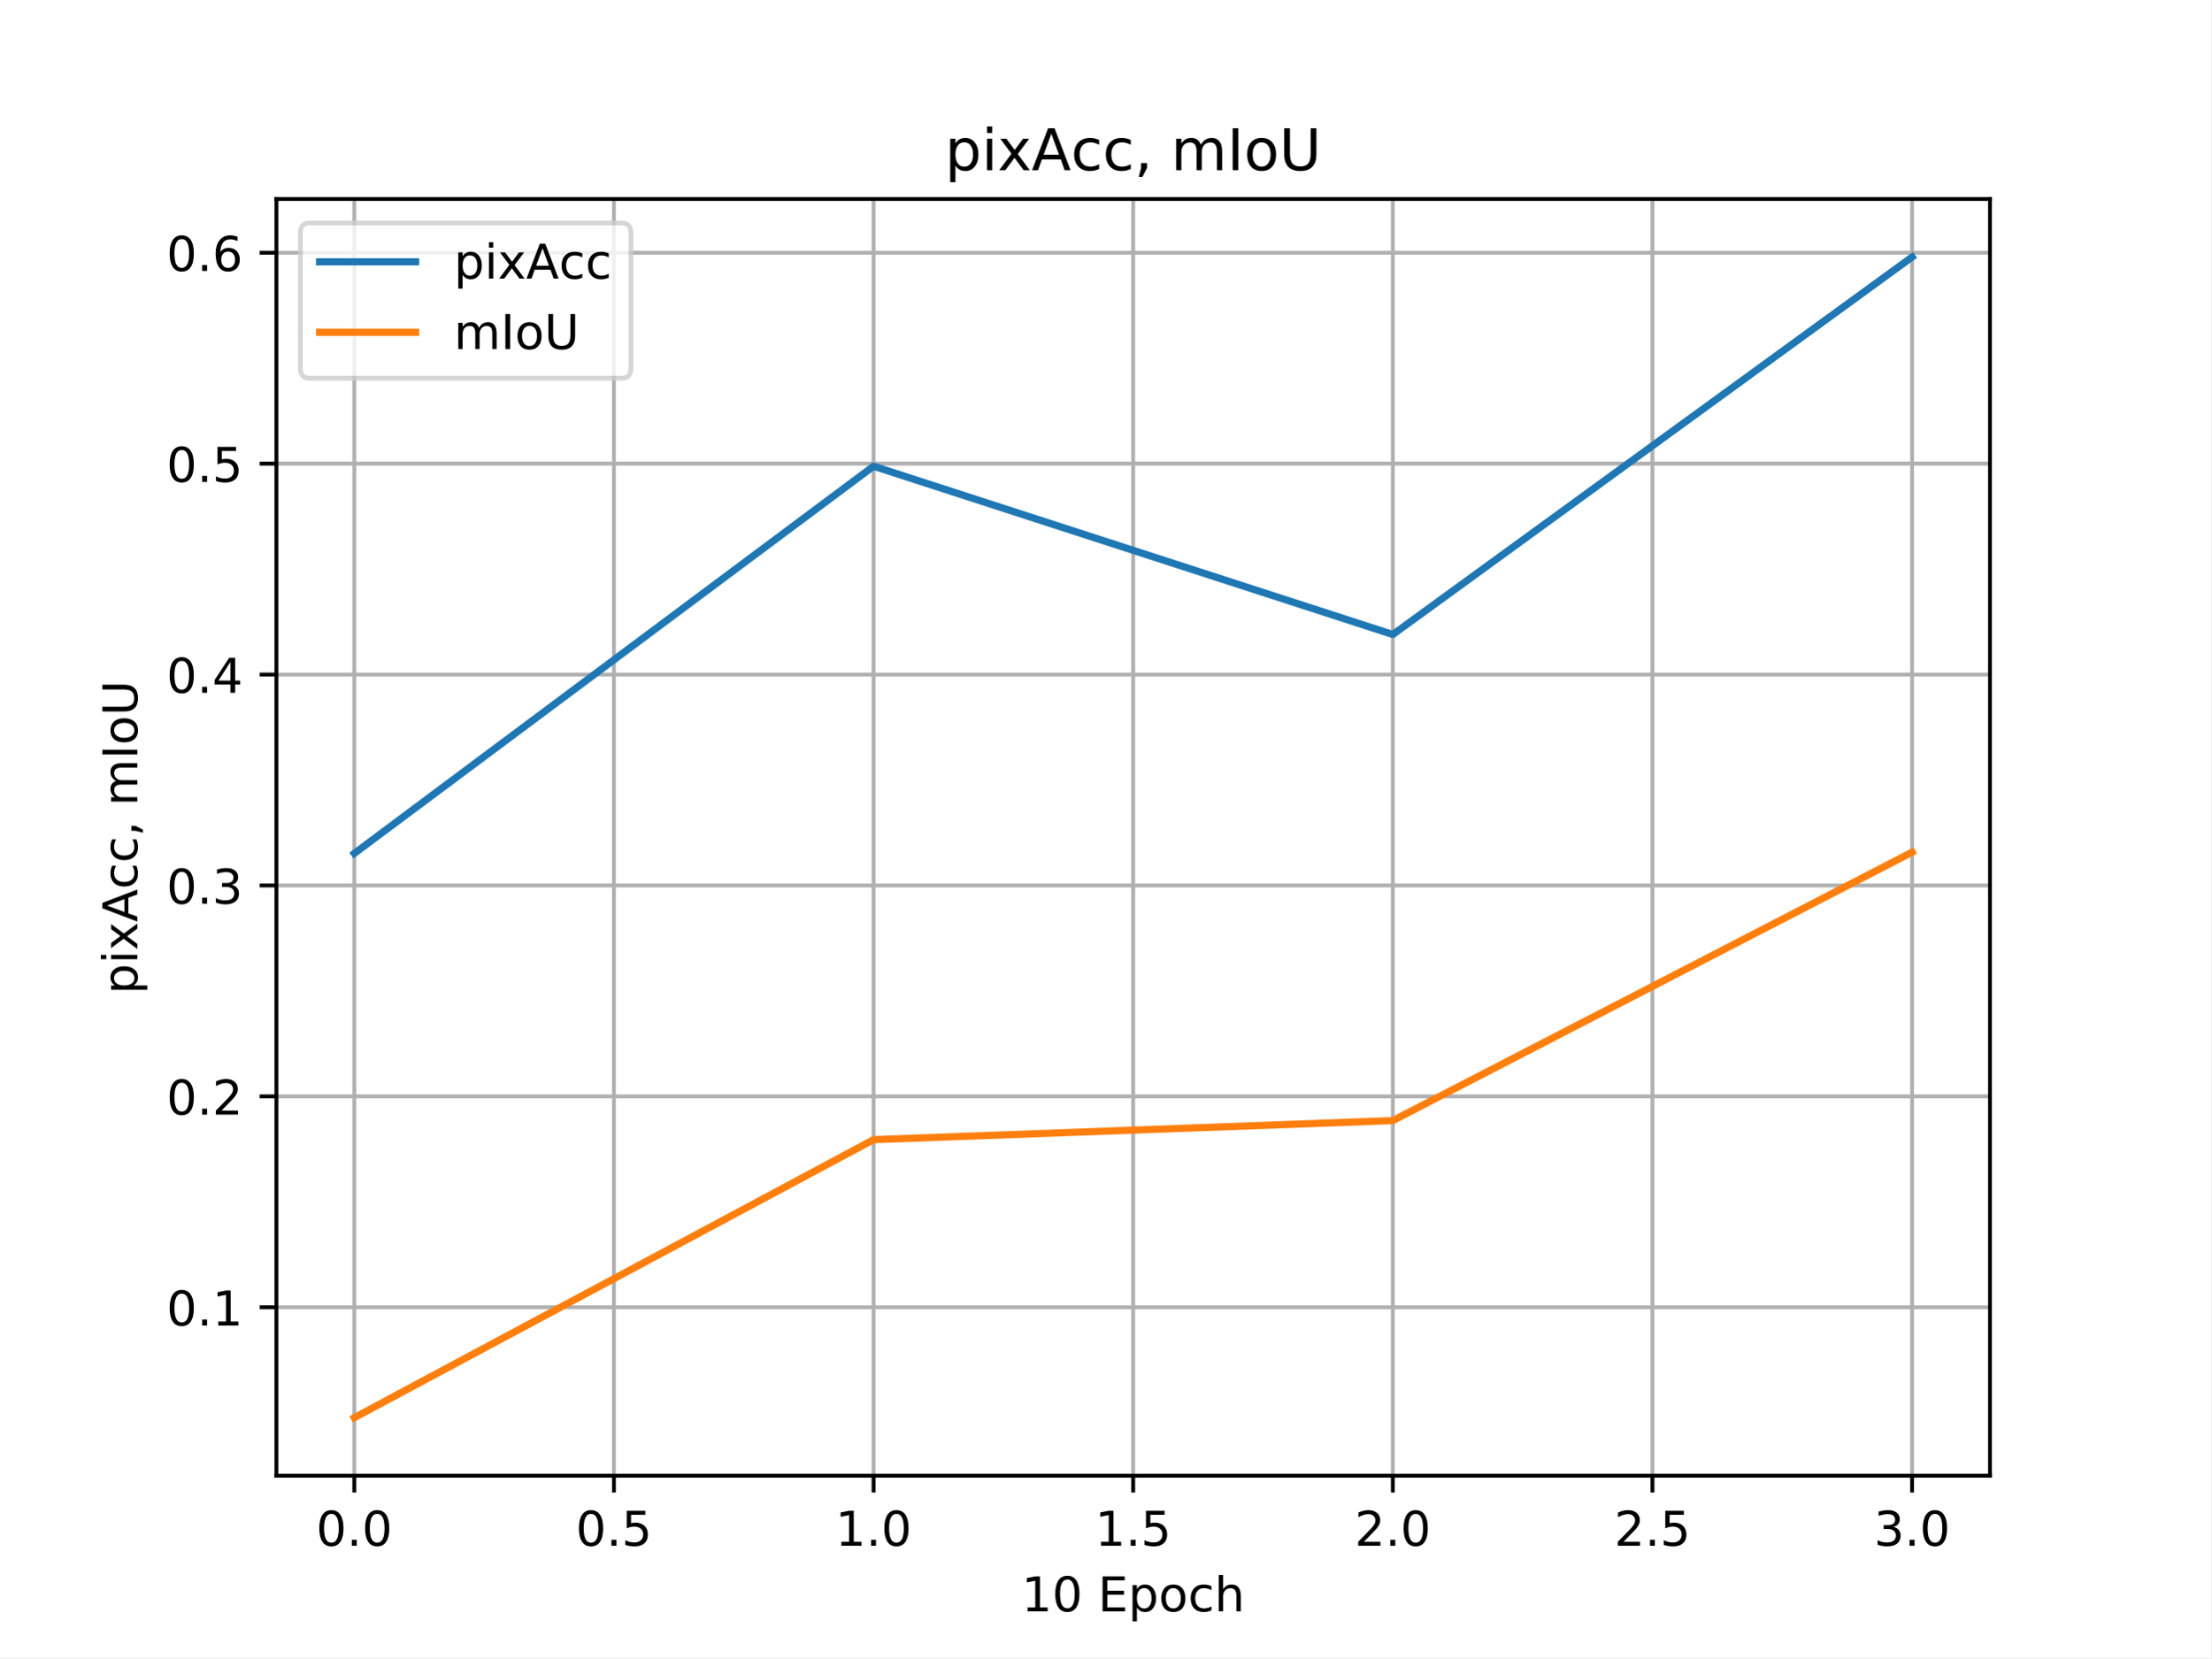
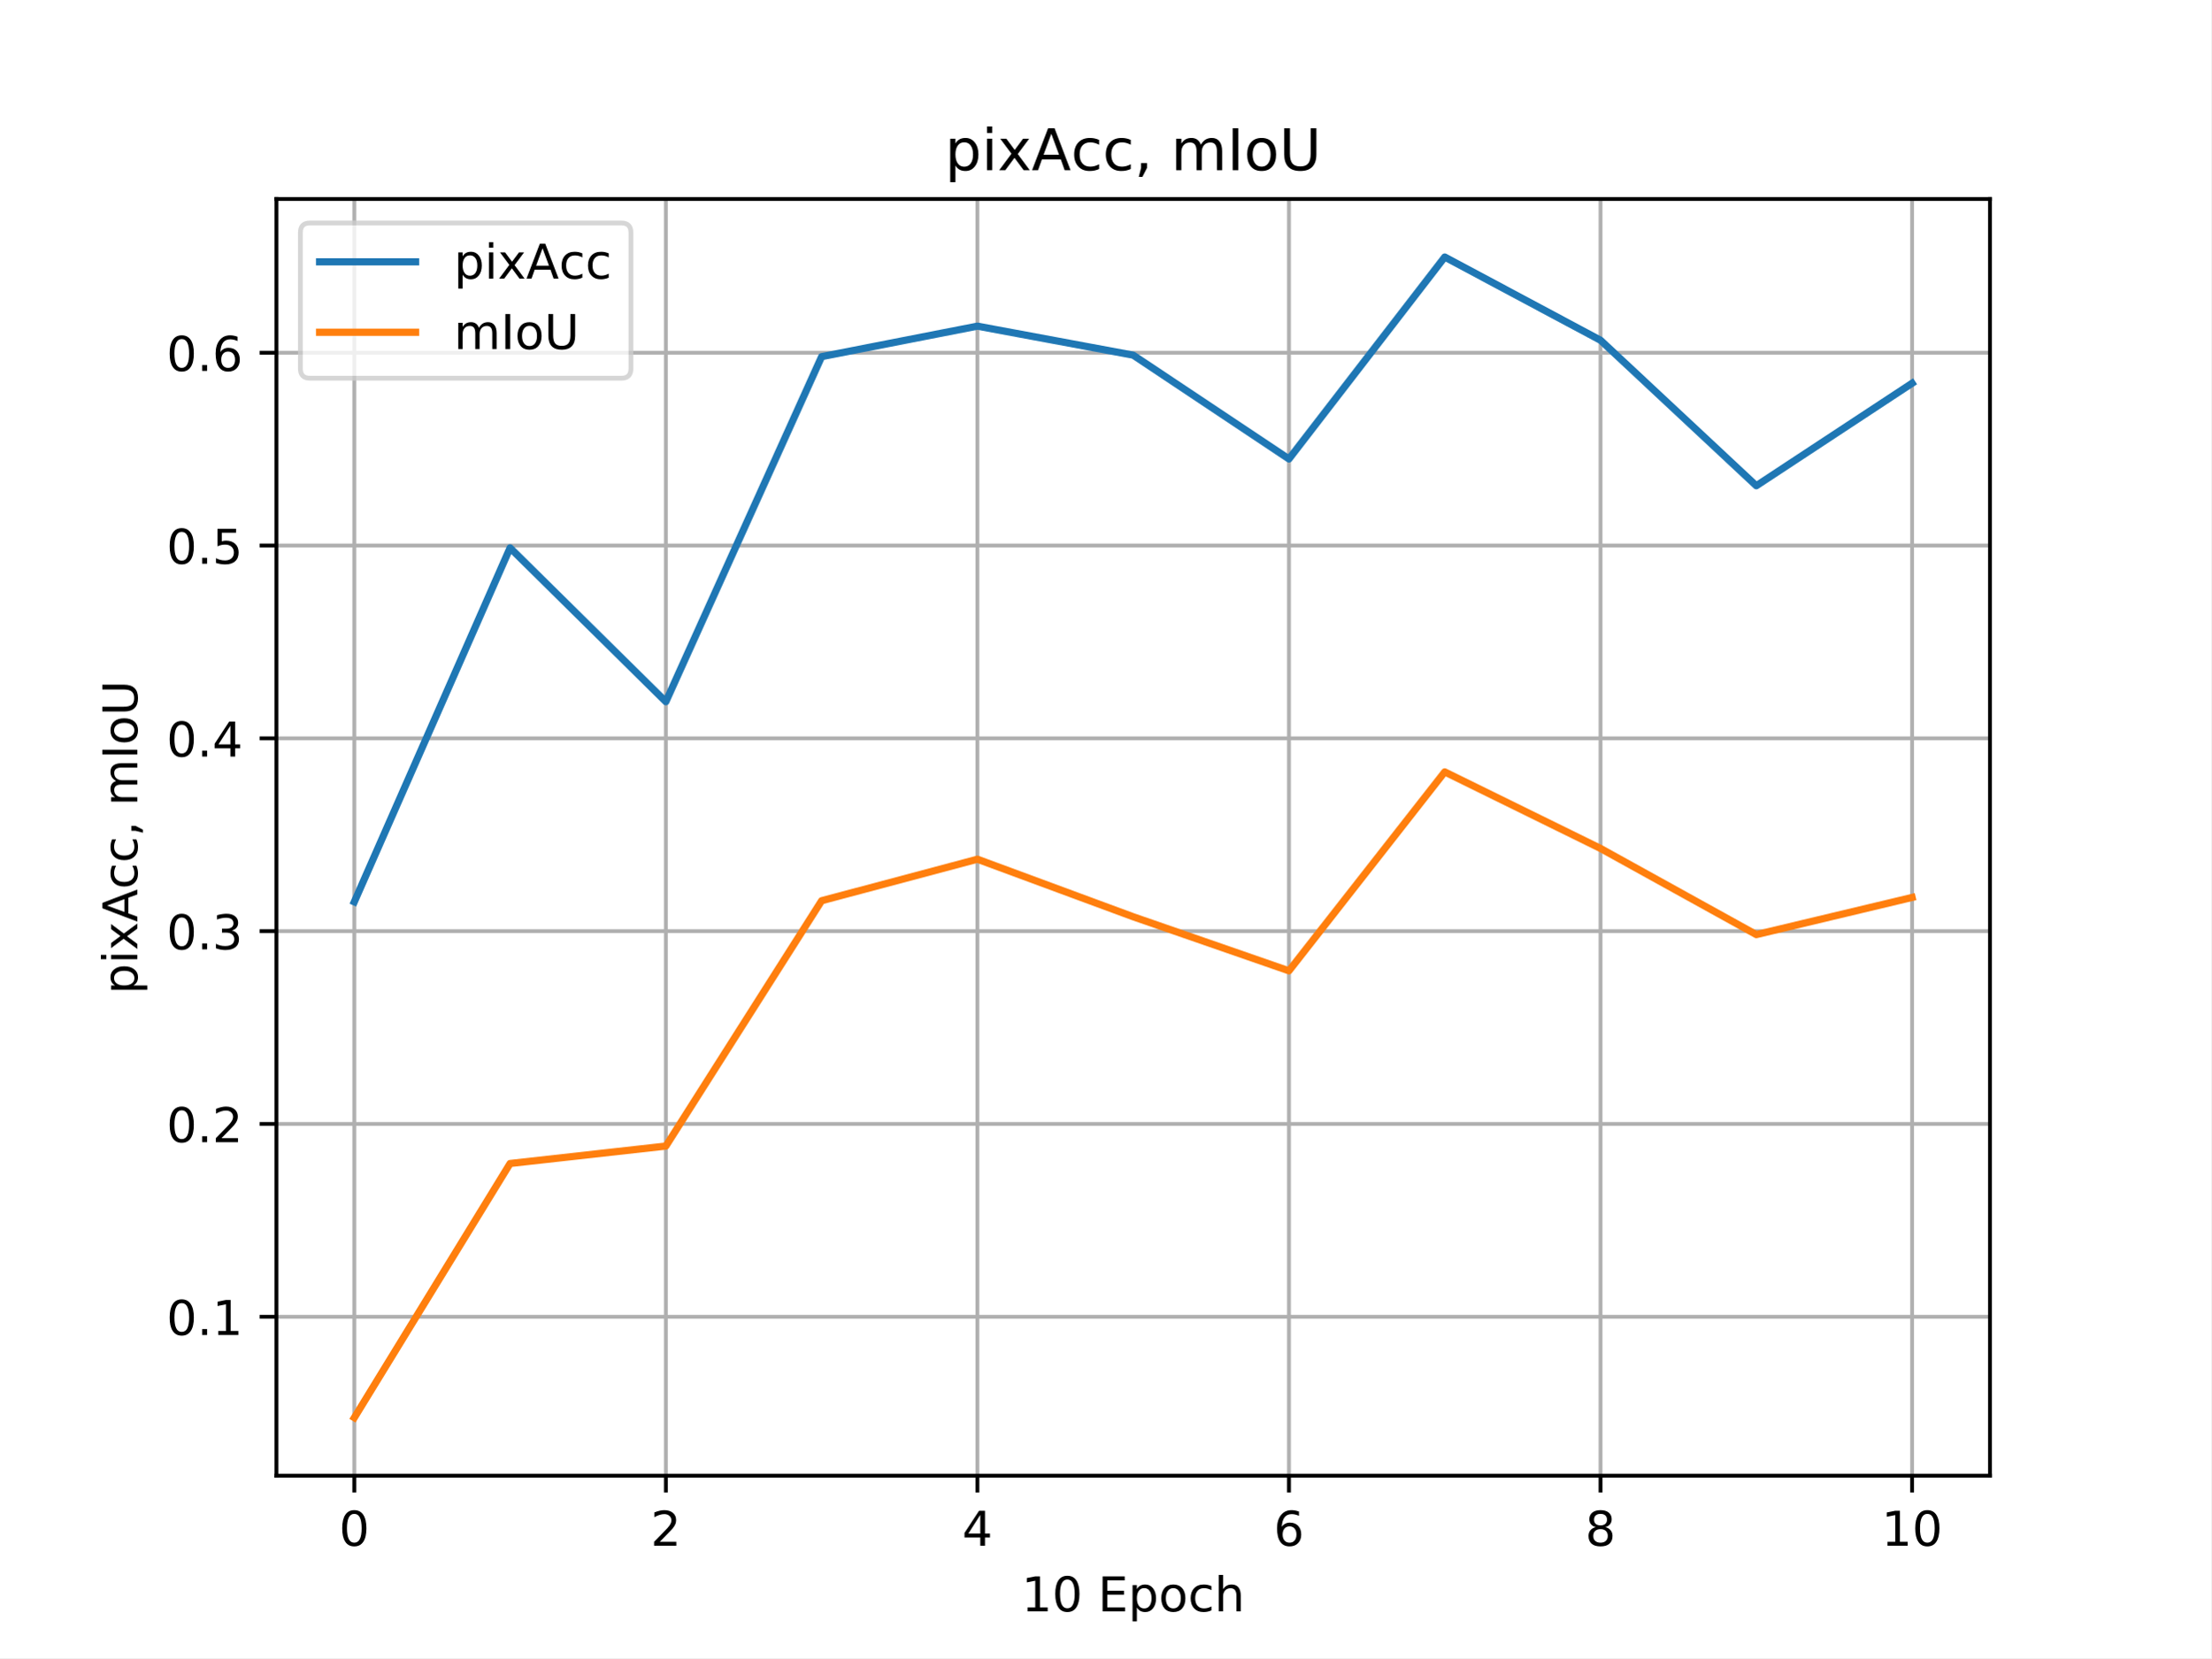
<svg xmlns="http://www.w3.org/2000/svg" xmlns:xlink="http://www.w3.org/1999/xlink" height="345.6pt" version="1.1" viewBox="0 0 460.8 345.6" width="460.8pt">
  <defs>
    <style type="text/css">
*{stroke-linecap:butt;stroke-linejoin:round;}
  </style>
  </defs>
  <g id="figure_1">
    <g id="patch_1">
      <path d="M 0 345.6  L 460.8 345.6  L 460.8 0  L 0 0  z " style="fill:#ffffff;" />
    </g>
    <g id="axes_1">
      <g id="patch_2">
        <path d="M 57.6 307.584  L 414.72 307.584  L 414.72 41.472  L 57.6 41.472  z " style="fill:#ffffff;" />
      </g>
      <g id="matplotlib.axis_1">
        <g id="xtick_1">
          <g id="line2d_1">
-             <path clip-path="url(#p4dcd47b0cf)" d="M 73.833 307.584  L 73.833 41.472  " style="fill:none;stroke:#b0b0b0;stroke-linecap:square;stroke-width:0.8;" />
+             <path clip-path="url(#p3a6df33b1d)" d="M 73.833 307.584  L 73.833 41.472  " style="fill:none;stroke:#b0b0b0;stroke-linecap:square;stroke-width:0.8;" />
          </g>
          <g id="line2d_2">
            <defs>
-               <path d="M 0 0  L 0 3.5  " id="m036e268460" style="stroke:#000000;stroke-width:0.8;" />
-             </defs>
-             <g>
-               <use style="stroke:#000000;stroke-width:0.8;" x="73.833" xlink:href="#m036e268460" y="307.584" />
+               <path d="M 0 0  L 0 3.5  " id="mb049fdaa01" style="stroke:#000000;stroke-width:0.8;" />
+             </defs>
+             <g>
+               <use style="stroke:#000000;stroke-width:0.8;" x="73.833" xlink:href="#mb049fdaa01" y="307.584" />
            </g>
          </g>
          <g id="text_1">
            <defs>
              <path d="M 31.781 66.406  Q 24.172 66.406 20.328 58.906  Q 16.5 51.422 16.5 36.375  Q 16.5 21.391 20.328 13.891  Q 24.172 6.391 31.781 6.391  Q 39.453 6.391 43.281 13.891  Q 47.125 21.391 47.125 36.375  Q 47.125 51.422 43.281 58.906  Q 39.453 66.406 31.781 66.406  z M 31.781 74.219  Q 44.047 74.219 50.516 64.516  Q 56.984 54.828 56.984 36.375  Q 56.984 17.969 50.516 8.266  Q 44.047 -1.422 31.781 -1.422  Q 19.531 -1.422 13.062 8.266  Q 6.594 17.969 6.594 36.375  Q 6.594 54.828 13.062 64.516  Q 19.531 74.219 31.781 74.219  z " id="DejaVuSans-48" />
-               <path d="M 10.688 12.406  L 21 12.406  L 21 0  L 10.688 0  z " id="DejaVuSans-46" />
-             </defs>
-             <g transform="translate(65.88116 322.1824)scale(0.1 -0.1)">
-               <use xlink:href="#DejaVuSans-48" />
-               <use x="63.623" xlink:href="#DejaVuSans-46" />
-               <use x="95.41" xlink:href="#DejaVuSans-48" />
+             </defs>
+             <g transform="translate(70.65148 322.1824)scale(0.1 -0.1)">
+               <use xlink:href="#DejaVuSans-48" />
            </g>
          </g>
        </g>
        <g id="xtick_2">
          <g id="line2d_3">
-             <path clip-path="url(#p4dcd47b0cf)" d="M 127.942 307.584  L 127.942 41.472  " style="fill:none;stroke:#b0b0b0;stroke-linecap:square;stroke-width:0.8;" />
+             <path clip-path="url(#p3a6df33b1d)" d="M 138.764 307.584  L 138.764 41.472  " style="fill:none;stroke:#b0b0b0;stroke-linecap:square;stroke-width:0.8;" />
          </g>
          <g id="line2d_4">
            <g>
-               <use style="stroke:#000000;stroke-width:0.8;" x="127.942" xlink:href="#m036e268460" y="307.584" />
+               <use style="stroke:#000000;stroke-width:0.8;" x="138.764" xlink:href="#mb049fdaa01" y="307.584" />
            </g>
          </g>
          <g id="text_2">
            <defs>
-               <path d="M 10.797 72.906  L 49.516 72.906  L 49.516 64.594  L 19.828 64.594  L 19.828 46.734  Q 21.969 47.469 24.109 47.828  Q 26.266 48.188 28.422 48.188  Q 40.625 48.188 47.75 41.5  Q 54.891 34.812 54.891 23.391  Q 54.891 11.625 47.562 5.094  Q 40.234 -1.422 26.906 -1.422  Q 22.312 -1.422 17.547 -0.641  Q 12.797 0.141 7.719 1.703  L 7.719 11.625  Q 12.109 9.234 16.797 8.062  Q 21.484 6.891 26.703 6.891  Q 35.156 6.891 40.078 11.328  Q 45.016 15.766 45.016 23.391  Q 45.016 31 40.078 35.438  Q 35.156 39.891 26.703 39.891  Q 22.75 39.891 18.812 39.016  Q 14.891 38.141 10.797 36.281  z " id="DejaVuSans-53" />
-             </defs>
-             <g transform="translate(119.9903 322.1824)scale(0.1 -0.1)">
-               <use xlink:href="#DejaVuSans-48" />
-               <use x="63.623" xlink:href="#DejaVuSans-46" />
-               <use x="95.41" xlink:href="#DejaVuSans-53" />
+               <path d="M 19.188 8.297  L 53.609 8.297  L 53.609 0  L 7.328 0  L 7.328 8.297  Q 12.938 14.109 22.625 23.891  Q 32.328 33.688 34.812 36.531  Q 39.547 41.844 41.422 45.531  Q 43.312 49.219 43.312 52.781  Q 43.312 58.594 39.234 62.25  Q 35.156 65.922 28.609 65.922  Q 23.969 65.922 18.812 64.312  Q 13.672 62.703 7.812 59.422  L 7.812 69.391  Q 13.766 71.781 18.938 73  Q 24.125 74.219 28.422 74.219  Q 39.75 74.219 46.484 68.547  Q 53.219 62.891 53.219 53.422  Q 53.219 48.922 51.531 44.891  Q 49.859 40.875 45.406 35.406  Q 44.188 33.984 37.641 27.219  Q 31.109 20.453 19.188 8.297  z " id="DejaVuSans-50" />
+             </defs>
+             <g transform="translate(135.5824 322.1824)scale(0.1 -0.1)">
+               <use xlink:href="#DejaVuSans-50" />
            </g>
          </g>
        </g>
        <g id="xtick_3">
          <g id="line2d_5">
-             <path clip-path="url(#p4dcd47b0cf)" d="M 182.051 307.584  L 182.051 41.472  " style="fill:none;stroke:#b0b0b0;stroke-linecap:square;stroke-width:0.8;" />
+             <path clip-path="url(#p3a6df33b1d)" d="M 203.695 307.584  L 203.695 41.472  " style="fill:none;stroke:#b0b0b0;stroke-linecap:square;stroke-width:0.8;" />
          </g>
          <g id="line2d_6">
            <g>
-               <use style="stroke:#000000;stroke-width:0.8;" x="182.051" xlink:href="#m036e268460" y="307.584" />
+               <use style="stroke:#000000;stroke-width:0.8;" x="203.695" xlink:href="#mb049fdaa01" y="307.584" />
            </g>
          </g>
          <g id="text_3">
            <defs>
-               <path d="M 12.406 8.297  L 28.516 8.297  L 28.516 63.922  L 10.984 60.406  L 10.984 69.391  L 28.422 72.906  L 38.281 72.906  L 38.281 8.297  L 54.391 8.297  L 54.391 0  L 12.406 0  z " id="DejaVuSans-49" />
-             </defs>
-             <g transform="translate(174.0993 322.1824)scale(0.1 -0.1)">
-               <use xlink:href="#DejaVuSans-49" />
-               <use x="63.623" xlink:href="#DejaVuSans-46" />
-               <use x="95.41" xlink:href="#DejaVuSans-48" />
+               <path d="M 37.797 64.312  L 12.891 25.391  L 37.797 25.391  z M 35.203 72.906  L 47.609 72.906  L 47.609 25.391  L 58.016 25.391  L 58.016 17.188  L 47.609 17.188  L 47.609 0  L 37.797 0  L 37.797 17.188  L 4.891 17.188  L 4.891 26.703  z " id="DejaVuSans-52" />
+             </defs>
+             <g transform="translate(200.5133 322.1824)scale(0.1 -0.1)">
+               <use xlink:href="#DejaVuSans-52" />
            </g>
          </g>
        </g>
        <g id="xtick_4">
          <g id="line2d_7">
-             <path clip-path="url(#p4dcd47b0cf)" d="M 236.16 307.584  L 236.16 41.472  " style="fill:none;stroke:#b0b0b0;stroke-linecap:square;stroke-width:0.8;" />
+             <path clip-path="url(#p3a6df33b1d)" d="M 268.625 307.584  L 268.625 41.472  " style="fill:none;stroke:#b0b0b0;stroke-linecap:square;stroke-width:0.8;" />
          </g>
          <g id="line2d_8">
            <g>
-               <use style="stroke:#000000;stroke-width:0.8;" x="236.16" xlink:href="#m036e268460" y="307.584" />
+               <use style="stroke:#000000;stroke-width:0.8;" x="268.625" xlink:href="#mb049fdaa01" y="307.584" />
            </g>
          </g>
          <g id="text_4">
-             <g transform="translate(228.2084 322.1824)scale(0.1 -0.1)">
-               <use xlink:href="#DejaVuSans-49" />
-               <use x="63.623" xlink:href="#DejaVuSans-46" />
-               <use x="95.41" xlink:href="#DejaVuSans-53" />
+             <defs>
+               <path d="M 33.016 40.375  Q 26.375 40.375 22.484 35.828  Q 18.609 31.297 18.609 23.391  Q 18.609 15.531 22.484 10.953  Q 26.375 6.391 33.016 6.391  Q 39.656 6.391 43.531 10.953  Q 47.406 15.531 47.406 23.391  Q 47.406 31.297 43.531 35.828  Q 39.656 40.375 33.016 40.375  z M 52.594 71.297  L 52.594 62.312  Q 48.875 64.062 45.094 64.984  Q 41.312 65.922 37.594 65.922  Q 27.828 65.922 22.672 59.328  Q 17.531 52.734 16.797 39.406  Q 19.672 43.656 24.016 45.922  Q 28.375 48.188 33.594 48.188  Q 44.578 48.188 50.953 41.516  Q 57.328 34.859 57.328 23.391  Q 57.328 12.156 50.688 5.359  Q 44.047 -1.422 33.016 -1.422  Q 20.359 -1.422 13.672 8.266  Q 6.984 17.969 6.984 36.375  Q 6.984 53.656 15.188 63.938  Q 23.391 74.219 37.203 74.219  Q 40.922 74.219 44.703 73.484  Q 48.484 72.75 52.594 71.297  z " id="DejaVuSans-54" />
+             </defs>
+             <g transform="translate(265.4442 322.1824)scale(0.1 -0.1)">
+               <use xlink:href="#DejaVuSans-54" />
            </g>
          </g>
        </g>
        <g id="xtick_5">
          <g id="line2d_9">
-             <path clip-path="url(#p4dcd47b0cf)" d="M 290.269 307.584  L 290.269 41.472  " style="fill:none;stroke:#b0b0b0;stroke-linecap:square;stroke-width:0.8;" />
+             <path clip-path="url(#p3a6df33b1d)" d="M 333.556 307.584  L 333.556 41.472  " style="fill:none;stroke:#b0b0b0;stroke-linecap:square;stroke-width:0.8;" />
          </g>
          <g id="line2d_10">
            <g>
-               <use style="stroke:#000000;stroke-width:0.8;" x="290.269" xlink:href="#m036e268460" y="307.584" />
+               <use style="stroke:#000000;stroke-width:0.8;" x="333.556" xlink:href="#mb049fdaa01" y="307.584" />
            </g>
          </g>
          <g id="text_5">
            <defs>
-               <path d="M 19.188 8.297  L 53.609 8.297  L 53.609 0  L 7.328 0  L 7.328 8.297  Q 12.938 14.109 22.625 23.891  Q 32.328 33.688 34.812 36.531  Q 39.547 41.844 41.422 45.531  Q 43.312 49.219 43.312 52.781  Q 43.312 58.594 39.234 62.25  Q 35.156 65.922 28.609 65.922  Q 23.969 65.922 18.812 64.312  Q 13.672 62.703 7.812 59.422  L 7.812 69.391  Q 13.766 71.781 18.938 73  Q 24.125 74.219 28.422 74.219  Q 39.75 74.219 46.484 68.547  Q 53.219 62.891 53.219 53.422  Q 53.219 48.922 51.531 44.891  Q 49.859 40.875 45.406 35.406  Q 44.188 33.984 37.641 27.219  Q 31.109 20.453 19.188 8.297  z " id="DejaVuSans-50" />
-             </defs>
-             <g transform="translate(282.3175 322.1824)scale(0.1 -0.1)">
-               <use xlink:href="#DejaVuSans-50" />
-               <use x="63.623" xlink:href="#DejaVuSans-46" />
-               <use x="95.41" xlink:href="#DejaVuSans-48" />
+               <path d="M 31.781 34.625  Q 24.75 34.625 20.719 30.859  Q 16.703 27.094 16.703 20.516  Q 16.703 13.922 20.719 10.156  Q 24.75 6.391 31.781 6.391  Q 38.812 6.391 42.859 10.172  Q 46.922 13.969 46.922 20.516  Q 46.922 27.094 42.891 30.859  Q 38.875 34.625 31.781 34.625  z M 21.922 38.812  Q 15.578 40.375 12.031 44.719  Q 8.5 49.078 8.5 55.328  Q 8.5 64.062 14.719 69.141  Q 20.953 74.219 31.781 74.219  Q 42.672 74.219 48.875 69.141  Q 55.078 64.062 55.078 55.328  Q 55.078 49.078 51.531 44.719  Q 48 40.375 41.703 38.812  Q 48.828 37.156 52.797 32.312  Q 56.781 27.484 56.781 20.516  Q 56.781 9.906 50.312 4.234  Q 43.844 -1.422 31.781 -1.422  Q 19.734 -1.422 13.25 4.234  Q 6.781 9.906 6.781 20.516  Q 6.781 27.484 10.781 32.312  Q 14.797 37.156 21.922 38.812  z M 18.312 54.391  Q 18.312 48.734 21.844 45.562  Q 25.391 42.391 31.781 42.391  Q 38.141 42.391 41.719 45.562  Q 45.312 48.734 45.312 54.391  Q 45.312 60.062 41.719 63.234  Q 38.141 66.406 31.781 66.406  Q 25.391 66.406 21.844 63.234  Q 18.312 60.062 18.312 54.391  z " id="DejaVuSans-56" />
+             </defs>
+             <g transform="translate(330.3751 322.1824)scale(0.1 -0.1)">
+               <use xlink:href="#DejaVuSans-56" />
            </g>
          </g>
        </g>
        <g id="xtick_6">
          <g id="line2d_11">
-             <path clip-path="url(#p4dcd47b0cf)" d="M 344.378 307.584  L 344.378 41.472  " style="fill:none;stroke:#b0b0b0;stroke-linecap:square;stroke-width:0.8;" />
+             <path clip-path="url(#p3a6df33b1d)" d="M 398.487 307.584  L 398.487 41.472  " style="fill:none;stroke:#b0b0b0;stroke-linecap:square;stroke-width:0.8;" />
          </g>
          <g id="line2d_12">
            <g>
-               <use style="stroke:#000000;stroke-width:0.8;" x="344.378" xlink:href="#m036e268460" y="307.584" />
+               <use style="stroke:#000000;stroke-width:0.8;" x="398.487" xlink:href="#mb049fdaa01" y="307.584" />
            </g>
          </g>
          <g id="text_6">
-             <g transform="translate(336.4266 322.1824)scale(0.1 -0.1)">
-               <use xlink:href="#DejaVuSans-50" />
-               <use x="63.623" xlink:href="#DejaVuSans-46" />
-               <use x="95.41" xlink:href="#DejaVuSans-53" />
-             </g>
-           </g>
-         </g>
-         <g id="xtick_7">
-           <g id="line2d_13">
-             <path clip-path="url(#p4dcd47b0cf)" d="M 398.487 307.584  L 398.487 41.472  " style="fill:none;stroke:#b0b0b0;stroke-linecap:square;stroke-width:0.8;" />
-           </g>
-           <g id="line2d_14">
-             <g>
-               <use style="stroke:#000000;stroke-width:0.8;" x="398.487" xlink:href="#m036e268460" y="307.584" />
-             </g>
-           </g>
-           <g id="text_7">
-             <defs>
-               <path d="M 40.578 39.312  Q 47.656 37.797 51.625 33  Q 55.609 28.219 55.609 21.188  Q 55.609 10.406 48.188 4.484  Q 40.766 -1.422 27.094 -1.422  Q 22.516 -1.422 17.656 -0.516  Q 12.797 0.391 7.625 2.203  L 7.625 11.719  Q 11.719 9.328 16.594 8.109  Q 21.484 6.891 26.812 6.891  Q 36.078 6.891 40.938 10.547  Q 45.797 14.203 45.797 21.188  Q 45.797 27.641 41.281 31.266  Q 36.766 34.906 28.719 34.906  L 20.219 34.906  L 20.219 43.016  L 29.109 43.016  Q 36.375 43.016 40.234 45.922  Q 44.094 48.828 44.094 54.297  Q 44.094 59.906 40.109 62.906  Q 36.141 65.922 28.719 65.922  Q 24.656 65.922 20.016 65.031  Q 15.375 64.156 9.812 62.312  L 9.812 71.094  Q 15.438 72.656 20.344 73.438  Q 25.25 74.219 29.594 74.219  Q 40.828 74.219 47.359 69.109  Q 53.906 64.016 53.906 55.328  Q 53.906 49.266 50.438 45.094  Q 46.969 40.922 40.578 39.312  z " id="DejaVuSans-51" />
-             </defs>
-             <g transform="translate(390.5357 322.1824)scale(0.1 -0.1)">
-               <use xlink:href="#DejaVuSans-51" />
-               <use x="63.623" xlink:href="#DejaVuSans-46" />
-               <use x="95.41" xlink:href="#DejaVuSans-48" />
-             </g>
-           </g>
-         </g>
-         <g id="text_8">
+             <defs>
+               <path d="M 12.406 8.297  L 28.516 8.297  L 28.516 63.922  L 10.984 60.406  L 10.984 69.391  L 28.422 72.906  L 38.281 72.906  L 38.281 8.297  L 54.391 8.297  L 54.391 0  L 12.406 0  z " id="DejaVuSans-49" />
+             </defs>
+             <g transform="translate(392.1248 322.1824)scale(0.1 -0.1)">
+               <use xlink:href="#DejaVuSans-49" />
+               <use x="63.623" xlink:href="#DejaVuSans-48" />
+             </g>
+           </g>
+         </g>
+         <g id="text_7">
          <defs>
            <path id="DejaVuSans-32" />
            <path d="M 9.812 72.906  L 55.906 72.906  L 55.906 64.594  L 19.672 64.594  L 19.672 43.016  L 54.391 43.016  L 54.391 34.719  L 19.672 34.719  L 19.672 8.297  L 56.781 8.297  L 56.781 0  L 9.812 0  z " id="DejaVuSans-69" />
            <path d="M 18.109 8.203  L 18.109 -20.797  L 9.078 -20.797  L 9.078 54.688  L 18.109 54.688  L 18.109 46.391  Q 20.953 51.266 25.266 53.625  Q 29.594 56 35.594 56  Q 45.562 56 51.781 48.094  Q 58.016 40.188 58.016 27.297  Q 58.016 14.406 51.781 6.484  Q 45.562 -1.422 35.594 -1.422  Q 29.594 -1.422 25.266 0.953  Q 20.953 3.328 18.109 8.203  z M 48.688 27.297  Q 48.688 37.203 44.609 42.844  Q 40.531 48.484 33.406 48.484  Q 26.266 48.484 22.188 42.844  Q 18.109 37.203 18.109 27.297  Q 18.109 17.391 22.188 11.75  Q 26.266 6.109 33.406 6.109  Q 40.531 6.109 44.609 11.75  Q 48.688 17.391 48.688 27.297  z " id="DejaVuSans-112" />
            <path d="M 30.609 48.391  Q 23.391 48.391 19.188 42.75  Q 14.984 37.109 14.984 27.297  Q 14.984 17.484 19.156 11.844  Q 23.344 6.203 30.609 6.203  Q 37.797 6.203 41.984 11.859  Q 46.188 17.531 46.188 27.297  Q 46.188 37.016 41.984 42.703  Q 37.797 48.391 30.609 48.391  z M 30.609 56  Q 42.328 56 49.016 48.375  Q 55.719 40.766 55.719 27.297  Q 55.719 13.875 49.016 6.219  Q 42.328 -1.422 30.609 -1.422  Q 18.844 -1.422 12.172 6.219  Q 5.516 13.875 5.516 27.297  Q 5.516 40.766 12.172 48.375  Q 18.844 56 30.609 56  z " id="DejaVuSans-111" />
            <path d="M 48.781 52.594  L 48.781 44.188  Q 44.969 46.297 41.141 47.344  Q 37.312 48.391 33.406 48.391  Q 24.656 48.391 19.812 42.844  Q 14.984 37.312 14.984 27.297  Q 14.984 17.281 19.812 11.734  Q 24.656 6.203 33.406 6.203  Q 37.312 6.203 41.141 7.25  Q 44.969 8.297 48.781 10.406  L 48.781 2.094  Q 45.016 0.344 40.984 -0.531  Q 36.969 -1.422 32.422 -1.422  Q 20.062 -1.422 12.781 6.344  Q 5.516 14.109 5.516 27.297  Q 5.516 40.672 12.859 48.328  Q 20.219 56 33.016 56  Q 37.156 56 41.109 55.141  Q 45.062 54.297 48.781 52.594  z " id="DejaVuSans-99" />
            <path d="M 54.891 33.016  L 54.891 0  L 45.906 0  L 45.906 32.719  Q 45.906 40.484 42.875 44.328  Q 39.844 48.188 33.797 48.188  Q 26.516 48.188 22.312 43.547  Q 18.109 38.922 18.109 30.906  L 18.109 0  L 9.078 0  L 9.078 75.984  L 18.109 75.984  L 18.109 46.188  Q 21.344 51.125 25.703 53.562  Q 30.078 56 35.797 56  Q 45.219 56 50.047 50.172  Q 54.891 44.344 54.891 33.016  z " id="DejaVuSans-104" />
          </defs>
          <g transform="translate(212.8975 335.8606)scale(0.1 -0.1)">
            <use xlink:href="#DejaVuSans-49" />
            <use x="63.623" xlink:href="#DejaVuSans-48" />
            <use x="127.246" xlink:href="#DejaVuSans-32" />
            <use x="159.033" xlink:href="#DejaVuSans-69" />
            <use x="222.217" xlink:href="#DejaVuSans-112" />
            <use x="285.693" xlink:href="#DejaVuSans-111" />
            <use x="346.875" xlink:href="#DejaVuSans-99" />
            <use x="401.855" xlink:href="#DejaVuSans-104" />
          </g>
        </g>
      </g>
      <g id="matplotlib.axis_2">
        <g id="ytick_1">
+           <g id="line2d_13">
+             <path clip-path="url(#p3a6df33b1d)" d="M 57.6 274.454  L 414.72 274.454  " style="fill:none;stroke:#b0b0b0;stroke-linecap:square;stroke-width:0.8;" />
+           </g>
+           <g id="line2d_14">
+             <defs>
+               <path d="M 0 0  L -3.5 0  " id="mc45df07f4f" style="stroke:#000000;stroke-width:0.8;" />
+             </defs>
+             <g>
+               <use style="stroke:#000000;stroke-width:0.8;" x="57.6" xlink:href="#mc45df07f4f" y="274.454" />
+             </g>
+           </g>
+           <g id="text_8">
+             <defs>
+               <path d="M 10.688 12.406  L 21 12.406  L 21 0  L 10.688 0  z " id="DejaVuSans-46" />
+             </defs>
+             <g transform="translate(34.69687 278.2535)scale(0.1 -0.1)">
+               <use xlink:href="#DejaVuSans-48" />
+               <use x="63.623" xlink:href="#DejaVuSans-46" />
+               <use x="95.41" xlink:href="#DejaVuSans-49" />
+             </g>
+           </g>
+         </g>
+         <g id="ytick_2">
          <g id="line2d_15">
-             <path clip-path="url(#p4dcd47b0cf)" d="M 57.6 272.48  L 414.72 272.48  " style="fill:none;stroke:#b0b0b0;stroke-linecap:square;stroke-width:0.8;" />
+             <path clip-path="url(#p3a6df33b1d)" d="M 57.6 234.265  L 414.72 234.265  " style="fill:none;stroke:#b0b0b0;stroke-linecap:square;stroke-width:0.8;" />
          </g>
          <g id="line2d_16">
-             <defs>
-               <path d="M 0 0  L -3.5 0  " id="ma39c07c992" style="stroke:#000000;stroke-width:0.8;" />
-             </defs>
-             <g>
-               <use style="stroke:#000000;stroke-width:0.8;" x="57.6" xlink:href="#ma39c07c992" y="272.48" />
+             <g>
+               <use style="stroke:#000000;stroke-width:0.8;" x="57.6" xlink:href="#mc45df07f4f" y="234.265" />
            </g>
          </g>
          <g id="text_9">
-             <g transform="translate(34.69687 276.2789)scale(0.1 -0.1)">
-               <use xlink:href="#DejaVuSans-48" />
-               <use x="63.623" xlink:href="#DejaVuSans-46" />
-               <use x="95.41" xlink:href="#DejaVuSans-49" />
-             </g>
-           </g>
-         </g>
-         <g id="ytick_2">
+             <g transform="translate(34.69687 238.0647)scale(0.1 -0.1)">
+               <use xlink:href="#DejaVuSans-48" />
+               <use x="63.623" xlink:href="#DejaVuSans-46" />
+               <use x="95.41" xlink:href="#DejaVuSans-50" />
+             </g>
+           </g>
+         </g>
+         <g id="ytick_3">
          <g id="line2d_17">
-             <path clip-path="url(#p4dcd47b0cf)" d="M 57.6 228.518  L 414.72 228.518  " style="fill:none;stroke:#b0b0b0;stroke-linecap:square;stroke-width:0.8;" />
+             <path clip-path="url(#p3a6df33b1d)" d="M 57.6 194.077  L 414.72 194.077  " style="fill:none;stroke:#b0b0b0;stroke-linecap:square;stroke-width:0.8;" />
          </g>
          <g id="line2d_18">
            <g>
-               <use style="stroke:#000000;stroke-width:0.8;" x="57.6" xlink:href="#ma39c07c992" y="228.518" />
+               <use style="stroke:#000000;stroke-width:0.8;" x="57.6" xlink:href="#mc45df07f4f" y="194.077" />
            </g>
          </g>
          <g id="text_10">
-             <g transform="translate(34.69687 232.3172)scale(0.1 -0.1)">
-               <use xlink:href="#DejaVuSans-48" />
-               <use x="63.623" xlink:href="#DejaVuSans-46" />
-               <use x="95.41" xlink:href="#DejaVuSans-50" />
-             </g>
-           </g>
-         </g>
-         <g id="ytick_3">
+             <defs>
+               <path d="M 40.578 39.312  Q 47.656 37.797 51.625 33  Q 55.609 28.219 55.609 21.188  Q 55.609 10.406 48.188 4.484  Q 40.766 -1.422 27.094 -1.422  Q 22.516 -1.422 17.656 -0.516  Q 12.797 0.391 7.625 2.203  L 7.625 11.719  Q 11.719 9.328 16.594 8.109  Q 21.484 6.891 26.812 6.891  Q 36.078 6.891 40.938 10.547  Q 45.797 14.203 45.797 21.188  Q 45.797 27.641 41.281 31.266  Q 36.766 34.906 28.719 34.906  L 20.219 34.906  L 20.219 43.016  L 29.109 43.016  Q 36.375 43.016 40.234 45.922  Q 44.094 48.828 44.094 54.297  Q 44.094 59.906 40.109 62.906  Q 36.141 65.922 28.719 65.922  Q 24.656 65.922 20.016 65.031  Q 15.375 64.156 9.812 62.312  L 9.812 71.094  Q 15.438 72.656 20.344 73.438  Q 25.25 74.219 29.594 74.219  Q 40.828 74.219 47.359 69.109  Q 53.906 64.016 53.906 55.328  Q 53.906 49.266 50.438 45.094  Q 46.969 40.922 40.578 39.312  z " id="DejaVuSans-51" />
+             </defs>
+             <g transform="translate(34.69687 197.8758)scale(0.1 -0.1)">
+               <use xlink:href="#DejaVuSans-48" />
+               <use x="63.623" xlink:href="#DejaVuSans-46" />
+               <use x="95.41" xlink:href="#DejaVuSans-51" />
+             </g>
+           </g>
+         </g>
+         <g id="ytick_4">
          <g id="line2d_19">
-             <path clip-path="url(#p4dcd47b0cf)" d="M 57.6 184.556  L 414.72 184.556  " style="fill:none;stroke:#b0b0b0;stroke-linecap:square;stroke-width:0.8;" />
+             <path clip-path="url(#p3a6df33b1d)" d="M 57.6 153.888  L 414.72 153.888  " style="fill:none;stroke:#b0b0b0;stroke-linecap:square;stroke-width:0.8;" />
          </g>
          <g id="line2d_20">
            <g>
-               <use style="stroke:#000000;stroke-width:0.8;" x="57.6" xlink:href="#ma39c07c992" y="184.556" />
+               <use style="stroke:#000000;stroke-width:0.8;" x="57.6" xlink:href="#mc45df07f4f" y="153.888" />
            </g>
          </g>
          <g id="text_11">
-             <g transform="translate(34.69687 188.3556)scale(0.1 -0.1)">
-               <use xlink:href="#DejaVuSans-48" />
-               <use x="63.623" xlink:href="#DejaVuSans-46" />
-               <use x="95.41" xlink:href="#DejaVuSans-51" />
-             </g>
-           </g>
-         </g>
-         <g id="ytick_4">
+             <g transform="translate(34.69687 157.687)scale(0.1 -0.1)">
+               <use xlink:href="#DejaVuSans-48" />
+               <use x="63.623" xlink:href="#DejaVuSans-46" />
+               <use x="95.41" xlink:href="#DejaVuSans-52" />
+             </g>
+           </g>
+         </g>
+         <g id="ytick_5">
          <g id="line2d_21">
-             <path clip-path="url(#p4dcd47b0cf)" d="M 57.6 140.595  L 414.72 140.595  " style="fill:none;stroke:#b0b0b0;stroke-linecap:square;stroke-width:0.8;" />
+             <path clip-path="url(#p3a6df33b1d)" d="M 57.6 113.699  L 414.72 113.699  " style="fill:none;stroke:#b0b0b0;stroke-linecap:square;stroke-width:0.8;" />
          </g>
          <g id="line2d_22">
            <g>
-               <use style="stroke:#000000;stroke-width:0.8;" x="57.6" xlink:href="#ma39c07c992" y="140.595" />
+               <use style="stroke:#000000;stroke-width:0.8;" x="57.6" xlink:href="#mc45df07f4f" y="113.699" />
            </g>
          </g>
          <g id="text_12">
            <defs>
-               <path d="M 37.797 64.312  L 12.891 25.391  L 37.797 25.391  z M 35.203 72.906  L 47.609 72.906  L 47.609 25.391  L 58.016 25.391  L 58.016 17.188  L 47.609 17.188  L 47.609 0  L 37.797 0  L 37.797 17.188  L 4.891 17.188  L 4.891 26.703  z " id="DejaVuSans-52" />
-             </defs>
-             <g transform="translate(34.69687 144.3939)scale(0.1 -0.1)">
-               <use xlink:href="#DejaVuSans-48" />
-               <use x="63.623" xlink:href="#DejaVuSans-46" />
-               <use x="95.41" xlink:href="#DejaVuSans-52" />
-             </g>
-           </g>
-         </g>
-         <g id="ytick_5">
+               <path d="M 10.797 72.906  L 49.516 72.906  L 49.516 64.594  L 19.828 64.594  L 19.828 46.734  Q 21.969 47.469 24.109 47.828  Q 26.266 48.188 28.422 48.188  Q 40.625 48.188 47.75 41.5  Q 54.891 34.812 54.891 23.391  Q 54.891 11.625 47.562 5.094  Q 40.234 -1.422 26.906 -1.422  Q 22.312 -1.422 17.547 -0.641  Q 12.797 0.141 7.719 1.703  L 7.719 11.625  Q 12.109 9.234 16.797 8.062  Q 21.484 6.891 26.703 6.891  Q 35.156 6.891 40.078 11.328  Q 45.016 15.766 45.016 23.391  Q 45.016 31 40.078 35.438  Q 35.156 39.891 26.703 39.891  Q 22.75 39.891 18.812 39.016  Q 14.891 38.141 10.797 36.281  z " id="DejaVuSans-53" />
+             </defs>
+             <g transform="translate(34.69687 117.4982)scale(0.1 -0.1)">
+               <use xlink:href="#DejaVuSans-48" />
+               <use x="63.623" xlink:href="#DejaVuSans-46" />
+               <use x="95.41" xlink:href="#DejaVuSans-53" />
+             </g>
+           </g>
+         </g>
+         <g id="ytick_6">
          <g id="line2d_23">
-             <path clip-path="url(#p4dcd47b0cf)" d="M 57.6 96.633  L 414.72 96.633  " style="fill:none;stroke:#b0b0b0;stroke-linecap:square;stroke-width:0.8;" />
+             <path clip-path="url(#p3a6df33b1d)" d="M 57.6 73.51  L 414.72 73.51  " style="fill:none;stroke:#b0b0b0;stroke-linecap:square;stroke-width:0.8;" />
          </g>
          <g id="line2d_24">
            <g>
-               <use style="stroke:#000000;stroke-width:0.8;" x="57.6" xlink:href="#ma39c07c992" y="96.633" />
+               <use style="stroke:#000000;stroke-width:0.8;" x="57.6" xlink:href="#mc45df07f4f" y="73.51" />
            </g>
          </g>
          <g id="text_13">
-             <g transform="translate(34.69687 100.4322)scale(0.1 -0.1)">
-               <use xlink:href="#DejaVuSans-48" />
-               <use x="63.623" xlink:href="#DejaVuSans-46" />
-               <use x="95.41" xlink:href="#DejaVuSans-53" />
-             </g>
-           </g>
-         </g>
-         <g id="ytick_6">
-           <g id="line2d_25">
-             <path clip-path="url(#p4dcd47b0cf)" d="M 57.6 52.671  L 414.72 52.671  " style="fill:none;stroke:#b0b0b0;stroke-linecap:square;stroke-width:0.8;" />
-           </g>
-           <g id="line2d_26">
-             <g>
-               <use style="stroke:#000000;stroke-width:0.8;" x="57.6" xlink:href="#ma39c07c992" y="52.671" />
-             </g>
-           </g>
-           <g id="text_14">
-             <defs>
-               <path d="M 33.016 40.375  Q 26.375 40.375 22.484 35.828  Q 18.609 31.297 18.609 23.391  Q 18.609 15.531 22.484 10.953  Q 26.375 6.391 33.016 6.391  Q 39.656 6.391 43.531 10.953  Q 47.406 15.531 47.406 23.391  Q 47.406 31.297 43.531 35.828  Q 39.656 40.375 33.016 40.375  z M 52.594 71.297  L 52.594 62.312  Q 48.875 64.062 45.094 64.984  Q 41.312 65.922 37.594 65.922  Q 27.828 65.922 22.672 59.328  Q 17.531 52.734 16.797 39.406  Q 19.672 43.656 24.016 45.922  Q 28.375 48.188 33.594 48.188  Q 44.578 48.188 50.953 41.516  Q 57.328 34.859 57.328 23.391  Q 57.328 12.156 50.688 5.359  Q 44.047 -1.422 33.016 -1.422  Q 20.359 -1.422 13.672 8.266  Q 6.984 17.969 6.984 36.375  Q 6.984 53.656 15.188 63.938  Q 23.391 74.219 37.203 74.219  Q 40.922 74.219 44.703 73.484  Q 48.484 72.75 52.594 71.297  z " id="DejaVuSans-54" />
-             </defs>
-             <g transform="translate(34.69687 56.47056)scale(0.1 -0.1)">
+             <g transform="translate(34.69687 77.30937)scale(0.1 -0.1)">
              <use xlink:href="#DejaVuSans-48" />
              <use x="63.623" xlink:href="#DejaVuSans-46" />
              <use x="95.41" xlink:href="#DejaVuSans-54" />
            </g>
          </g>
        </g>
-         <g id="text_15">
+         <g id="text_14">
          <defs>
            <path d="M 9.422 54.688  L 18.406 54.688  L 18.406 0  L 9.422 0  z M 9.422 75.984  L 18.406 75.984  L 18.406 64.594  L 9.422 64.594  z " id="DejaVuSans-105" />
            <path d="M 54.891 54.688  L 35.109 28.078  L 55.906 0  L 45.312 0  L 29.391 21.484  L 13.484 0  L 2.875 0  L 24.125 28.609  L 4.688 54.688  L 15.281 54.688  L 29.781 35.203  L 44.281 54.688  z " id="DejaVuSans-120" />
            <path d="M 34.188 63.188  L 20.797 26.906  L 47.609 26.906  z M 28.609 72.906  L 39.797 72.906  L 67.578 0  L 57.328 0  L 50.688 18.703  L 17.828 18.703  L 11.188 0  L 0.781 0  z " id="DejaVuSans-65" />
            <path d="M 11.719 12.406  L 22.016 12.406  L 22.016 4  L 14.016 -11.625  L 7.719 -11.625  L 11.719 4  z " id="DejaVuSans-44" />
            <path d="M 52 44.188  Q 55.375 50.25 60.062 53.125  Q 64.75 56 71.094 56  Q 79.641 56 84.281 50.016  Q 88.922 44.047 88.922 33.016  L 88.922 0  L 79.891 0  L 79.891 32.719  Q 79.891 40.578 77.094 44.375  Q 74.312 48.188 68.609 48.188  Q 61.625 48.188 57.562 43.547  Q 53.516 38.922 53.516 30.906  L 53.516 0  L 44.484 0  L 44.484 32.719  Q 44.484 40.625 41.703 44.406  Q 38.922 48.188 33.109 48.188  Q 26.219 48.188 22.156 43.531  Q 18.109 38.875 18.109 30.906  L 18.109 0  L 9.078 0  L 9.078 54.688  L 18.109 54.688  L 18.109 46.188  Q 21.188 51.219 25.484 53.609  Q 29.781 56 35.688 56  Q 41.656 56 45.828 52.969  Q 50 49.953 52 44.188  z " id="DejaVuSans-109" />
            <path d="M 9.812 72.906  L 19.672 72.906  L 19.672 0  L 9.812 0  z " id="DejaVuSans-73" />
            <path d="M 8.688 72.906  L 18.609 72.906  L 18.609 28.609  Q 18.609 16.891 22.844 11.734  Q 27.094 6.594 36.625 6.594  Q 46.094 6.594 50.344 11.734  Q 54.594 16.891 54.594 28.609  L 54.594 72.906  L 64.5 72.906  L 64.5 27.391  Q 64.5 13.141 57.438 5.859  Q 50.391 -1.422 36.625 -1.422  Q 22.797 -1.422 15.734 5.859  Q 8.688 13.141 8.688 27.391  z " id="DejaVuSans-85" />
          </defs>
          <g transform="translate(28.61719 207.2108)rotate(-90)scale(0.1 -0.1)">
            <use xlink:href="#DejaVuSans-112" />
            <use x="63.477" xlink:href="#DejaVuSans-105" />
            <use x="91.26" xlink:href="#DejaVuSans-120" />
            <use x="150.439" xlink:href="#DejaVuSans-65" />
            <use x="218.832" xlink:href="#DejaVuSans-99" />
            <use x="273.812" xlink:href="#DejaVuSans-99" />
            <use x="328.793" xlink:href="#DejaVuSans-44" />
            <use x="360.58" xlink:href="#DejaVuSans-32" />
            <use x="392.367" xlink:href="#DejaVuSans-109" />
            <use x="489.779" xlink:href="#DejaVuSans-73" />
            <use x="519.271" xlink:href="#DejaVuSans-111" />
            <use x="580.453" xlink:href="#DejaVuSans-85" />
          </g>
        </g>
      </g>
-       <g id="line2d_27">
-         <path clip-path="url(#p4dcd47b0cf)" d="M 73.833 177.878  L 182.051 97.169  L 290.269 132.248  L 398.487 53.568  " style="fill:none;stroke:#1f77b4;stroke-linecap:square;stroke-width:1.5;" />
-       </g>
-       <g id="line2d_28">
-         <path clip-path="url(#p4dcd47b0cf)" d="M 73.833 295.488  L 182.051 237.539  L 290.269 233.566  L 398.487 177.622  " style="fill:none;stroke:#ff7f0e;stroke-linecap:square;stroke-width:1.5;" />
+       <g id="line2d_25">
+         <path clip-path="url(#p3a6df33b1d)" d="M 73.833 187.971  L 106.298 114.189  L 138.764 146.257  L 171.229 74.33  L 203.695 67.973  L 236.16 74.019  L 268.625 95.661  L 301.091 53.568  L 333.556 70.916  L 366.022 101.241  L 398.487 79.874  " style="fill:none;stroke:#1f77b4;stroke-linecap:square;stroke-width:1.5;" />
+       </g>
+       <g id="line2d_26">
+         <path clip-path="url(#p3a6df33b1d)" d="M 73.833 295.488  L 106.298 242.512  L 138.764 238.88  L 171.229 187.738  L 203.695 179.088  L 236.16 191.082  L 268.625 202.35  L 301.091 160.888  L 333.556 176.842  L 366.022 194.8  L 398.487 187.056  " style="fill:none;stroke:#ff7f0e;stroke-linecap:square;stroke-width:1.5;" />
      </g>
      <g id="patch_3">
        <path d="M 57.6 307.584  L 57.6 41.472  " style="fill:none;stroke:#000000;stroke-linecap:square;stroke-linejoin:miter;stroke-width:0.8;" />
      </g>
      <g id="patch_4">
        <path d="M 414.72 307.584  L 414.72 41.472  " style="fill:none;stroke:#000000;stroke-linecap:square;stroke-linejoin:miter;stroke-width:0.8;" />
      </g>
      <g id="patch_5">
        <path d="M 57.6 307.584  L 414.72 307.584  " style="fill:none;stroke:#000000;stroke-linecap:square;stroke-linejoin:miter;stroke-width:0.8;" />
      </g>
      <g id="patch_6">
        <path d="M 57.6 41.472  L 414.72 41.472  " style="fill:none;stroke:#000000;stroke-linecap:square;stroke-linejoin:miter;stroke-width:0.8;" />
      </g>
-       <g id="text_16">
+       <g id="text_15">
        <g transform="translate(196.9406 35.472)scale(0.12 -0.12)">
          <use xlink:href="#DejaVuSans-112" />
          <use x="63.477" xlink:href="#DejaVuSans-105" />
          <use x="91.26" xlink:href="#DejaVuSans-120" />
          <use x="150.439" xlink:href="#DejaVuSans-65" />
          <use x="218.832" xlink:href="#DejaVuSans-99" />
          <use x="273.812" xlink:href="#DejaVuSans-99" />
          <use x="328.793" xlink:href="#DejaVuSans-44" />
          <use x="360.58" xlink:href="#DejaVuSans-32" />
          <use x="392.367" xlink:href="#DejaVuSans-109" />
          <use x="489.779" xlink:href="#DejaVuSans-73" />
          <use x="519.271" xlink:href="#DejaVuSans-111" />
          <use x="580.453" xlink:href="#DejaVuSans-85" />
        </g>
      </g>
      <g id="legend_1">
        <g id="patch_7">
          <path d="M 64.6 78.828  L 129.481 78.828  Q 131.481 78.828 131.481 76.828  L 131.481 48.472  Q 131.481 46.472 129.481 46.472  L 64.6 46.472  Q 62.6 46.472 62.6 48.472  L 62.6 76.828  Q 62.6 78.828 64.6 78.828  z " style="fill:#ffffff;opacity:0.8;stroke:#cccccc;stroke-linejoin:miter;" />
        </g>
-         <g id="line2d_29">
+         <g id="line2d_27">
          <path d="M 66.6 54.57  L 86.6 54.57  " style="fill:none;stroke:#1f77b4;stroke-linecap:square;stroke-width:1.5;" />
        </g>
-         <g id="line2d_30" />
-         <g id="text_17">
+         <g id="line2d_28" />
+         <g id="text_16">
          <g transform="translate(94.6 58.07044)scale(0.1 -0.1)">
            <use xlink:href="#DejaVuSans-112" />
            <use x="63.477" xlink:href="#DejaVuSans-105" />
            <use x="91.26" xlink:href="#DejaVuSans-120" />
            <use x="150.439" xlink:href="#DejaVuSans-65" />
            <use x="218.832" xlink:href="#DejaVuSans-99" />
            <use x="273.812" xlink:href="#DejaVuSans-99" />
          </g>
        </g>
-         <g id="line2d_31">
+         <g id="line2d_29">
          <path d="M 66.6 69.249  L 86.6 69.249  " style="fill:none;stroke:#ff7f0e;stroke-linecap:square;stroke-width:1.5;" />
        </g>
-         <g id="line2d_32" />
-         <g id="text_18">
+         <g id="line2d_30" />
+         <g id="text_17">
          <g transform="translate(94.6 72.74856)scale(0.1 -0.1)">
            <use xlink:href="#DejaVuSans-109" />
            <use x="97.412" xlink:href="#DejaVuSans-73" />
            <use x="126.904" xlink:href="#DejaVuSans-111" />
            <use x="188.086" xlink:href="#DejaVuSans-85" />
          </g>
        </g>
      </g>
    </g>
  </g>
  <defs>
-     <clipPath id="p4dcd47b0cf">
+     <clipPath id="p3a6df33b1d">
      <rect height="266.112" width="357.12" x="57.6" y="41.472" />
    </clipPath>
  </defs>
</svg>
